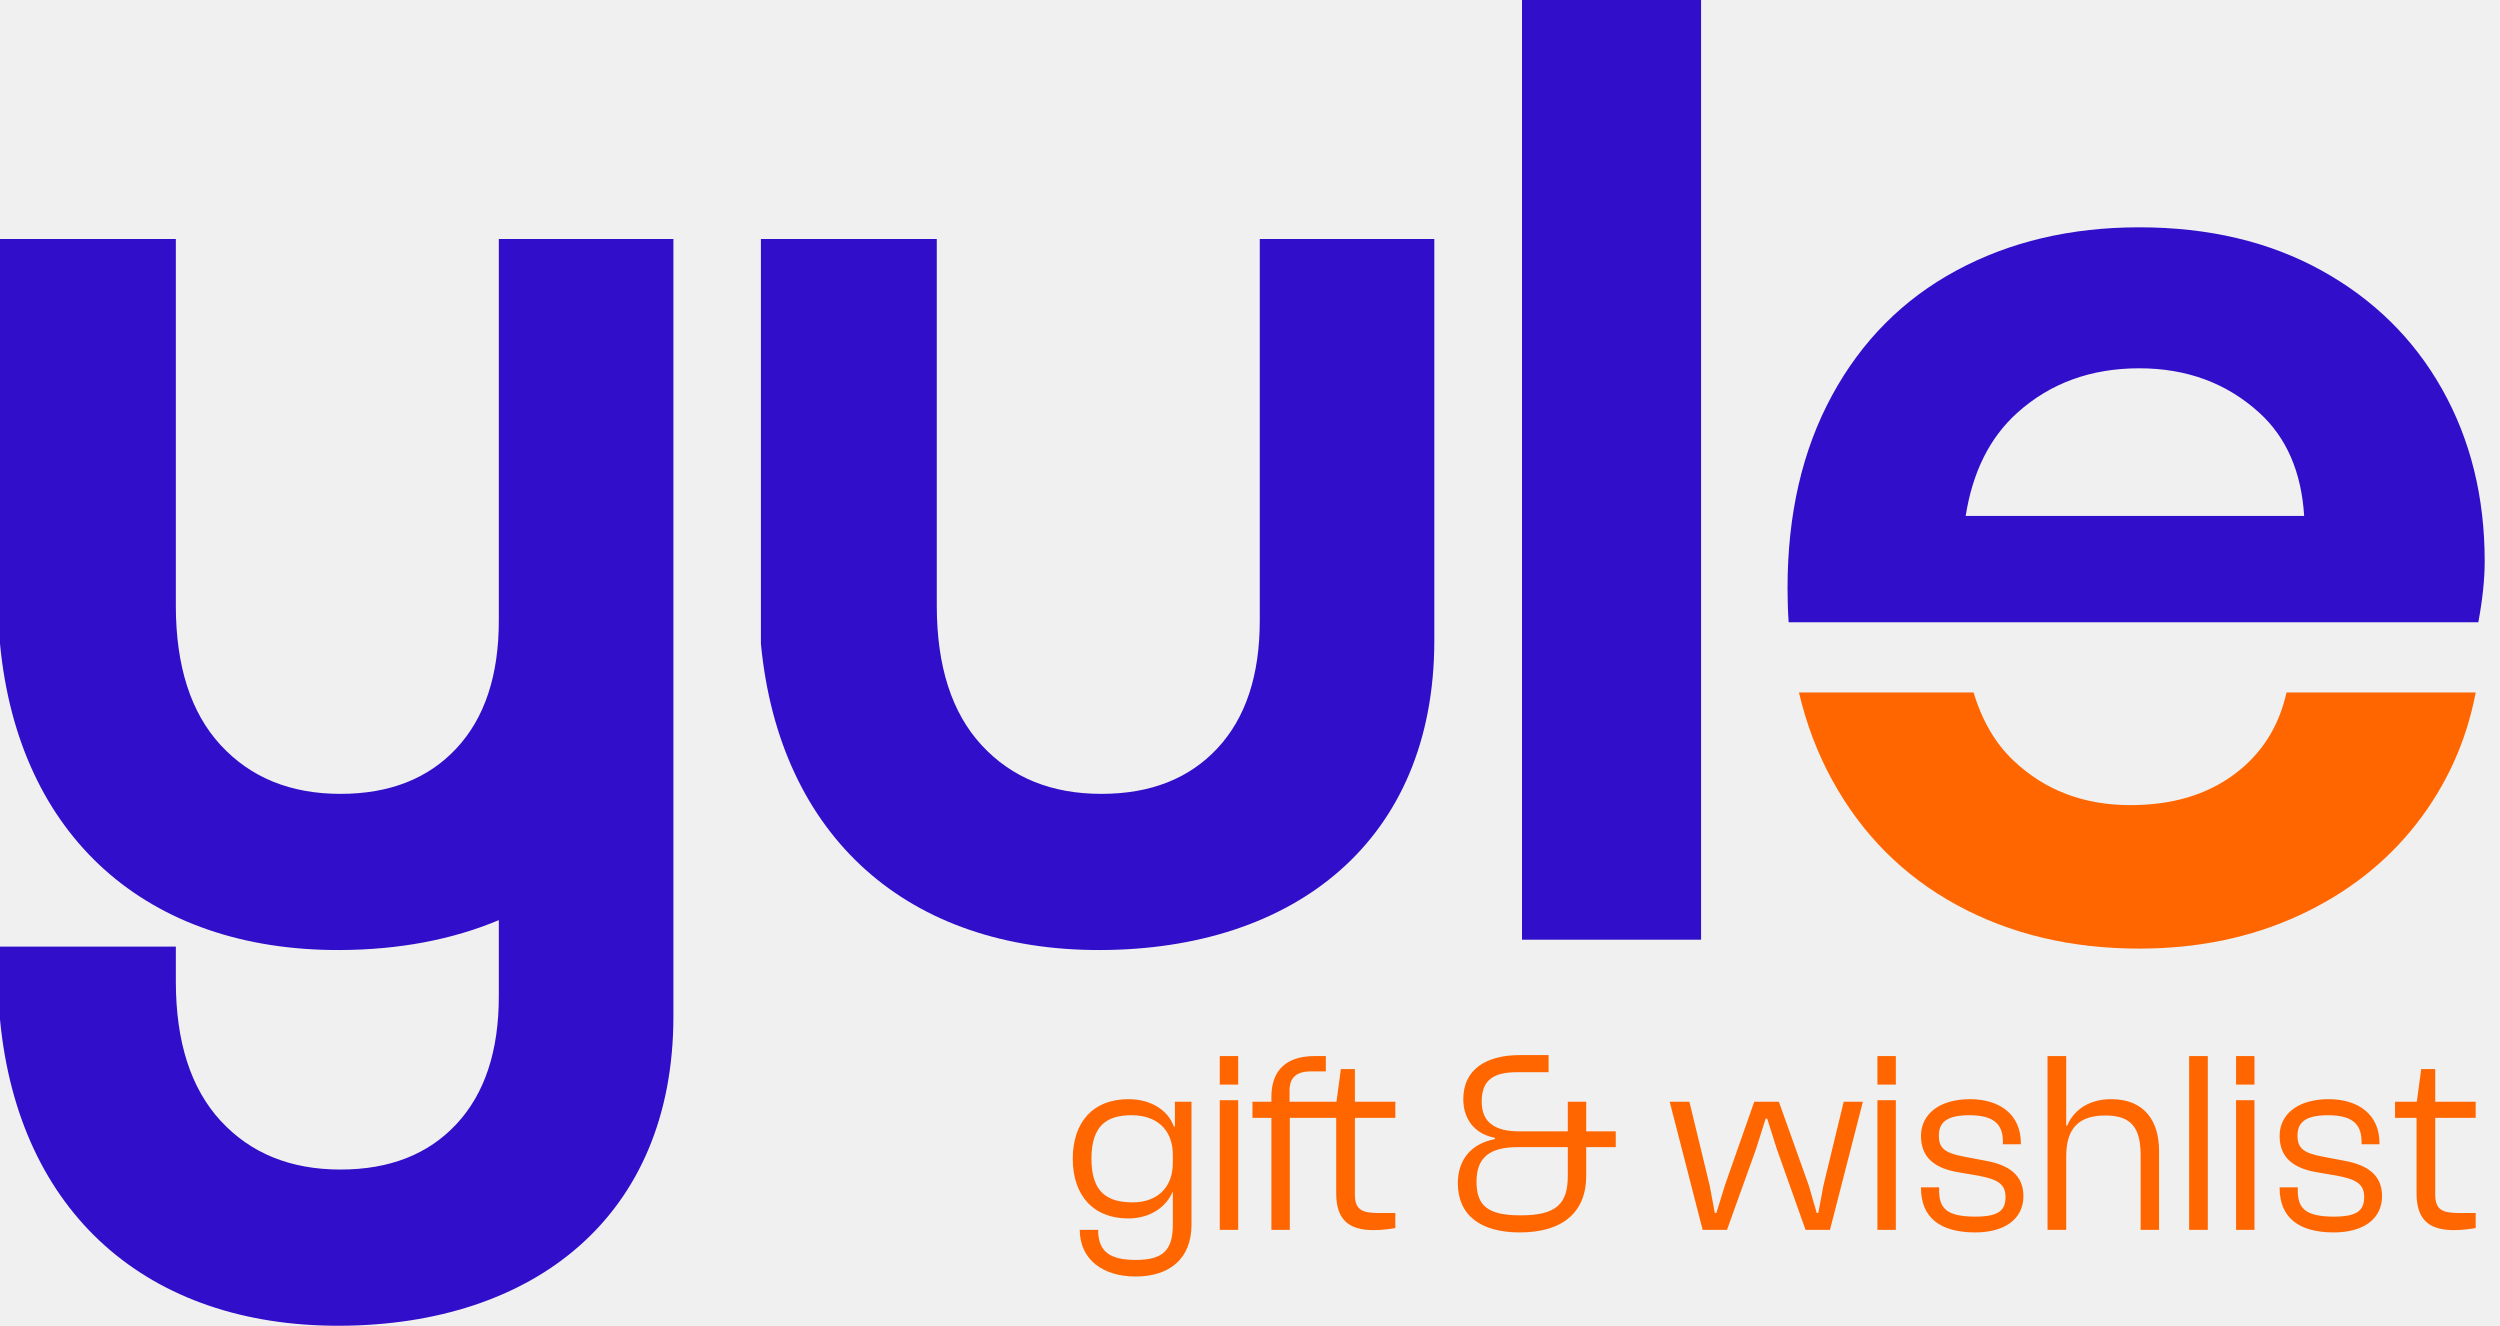
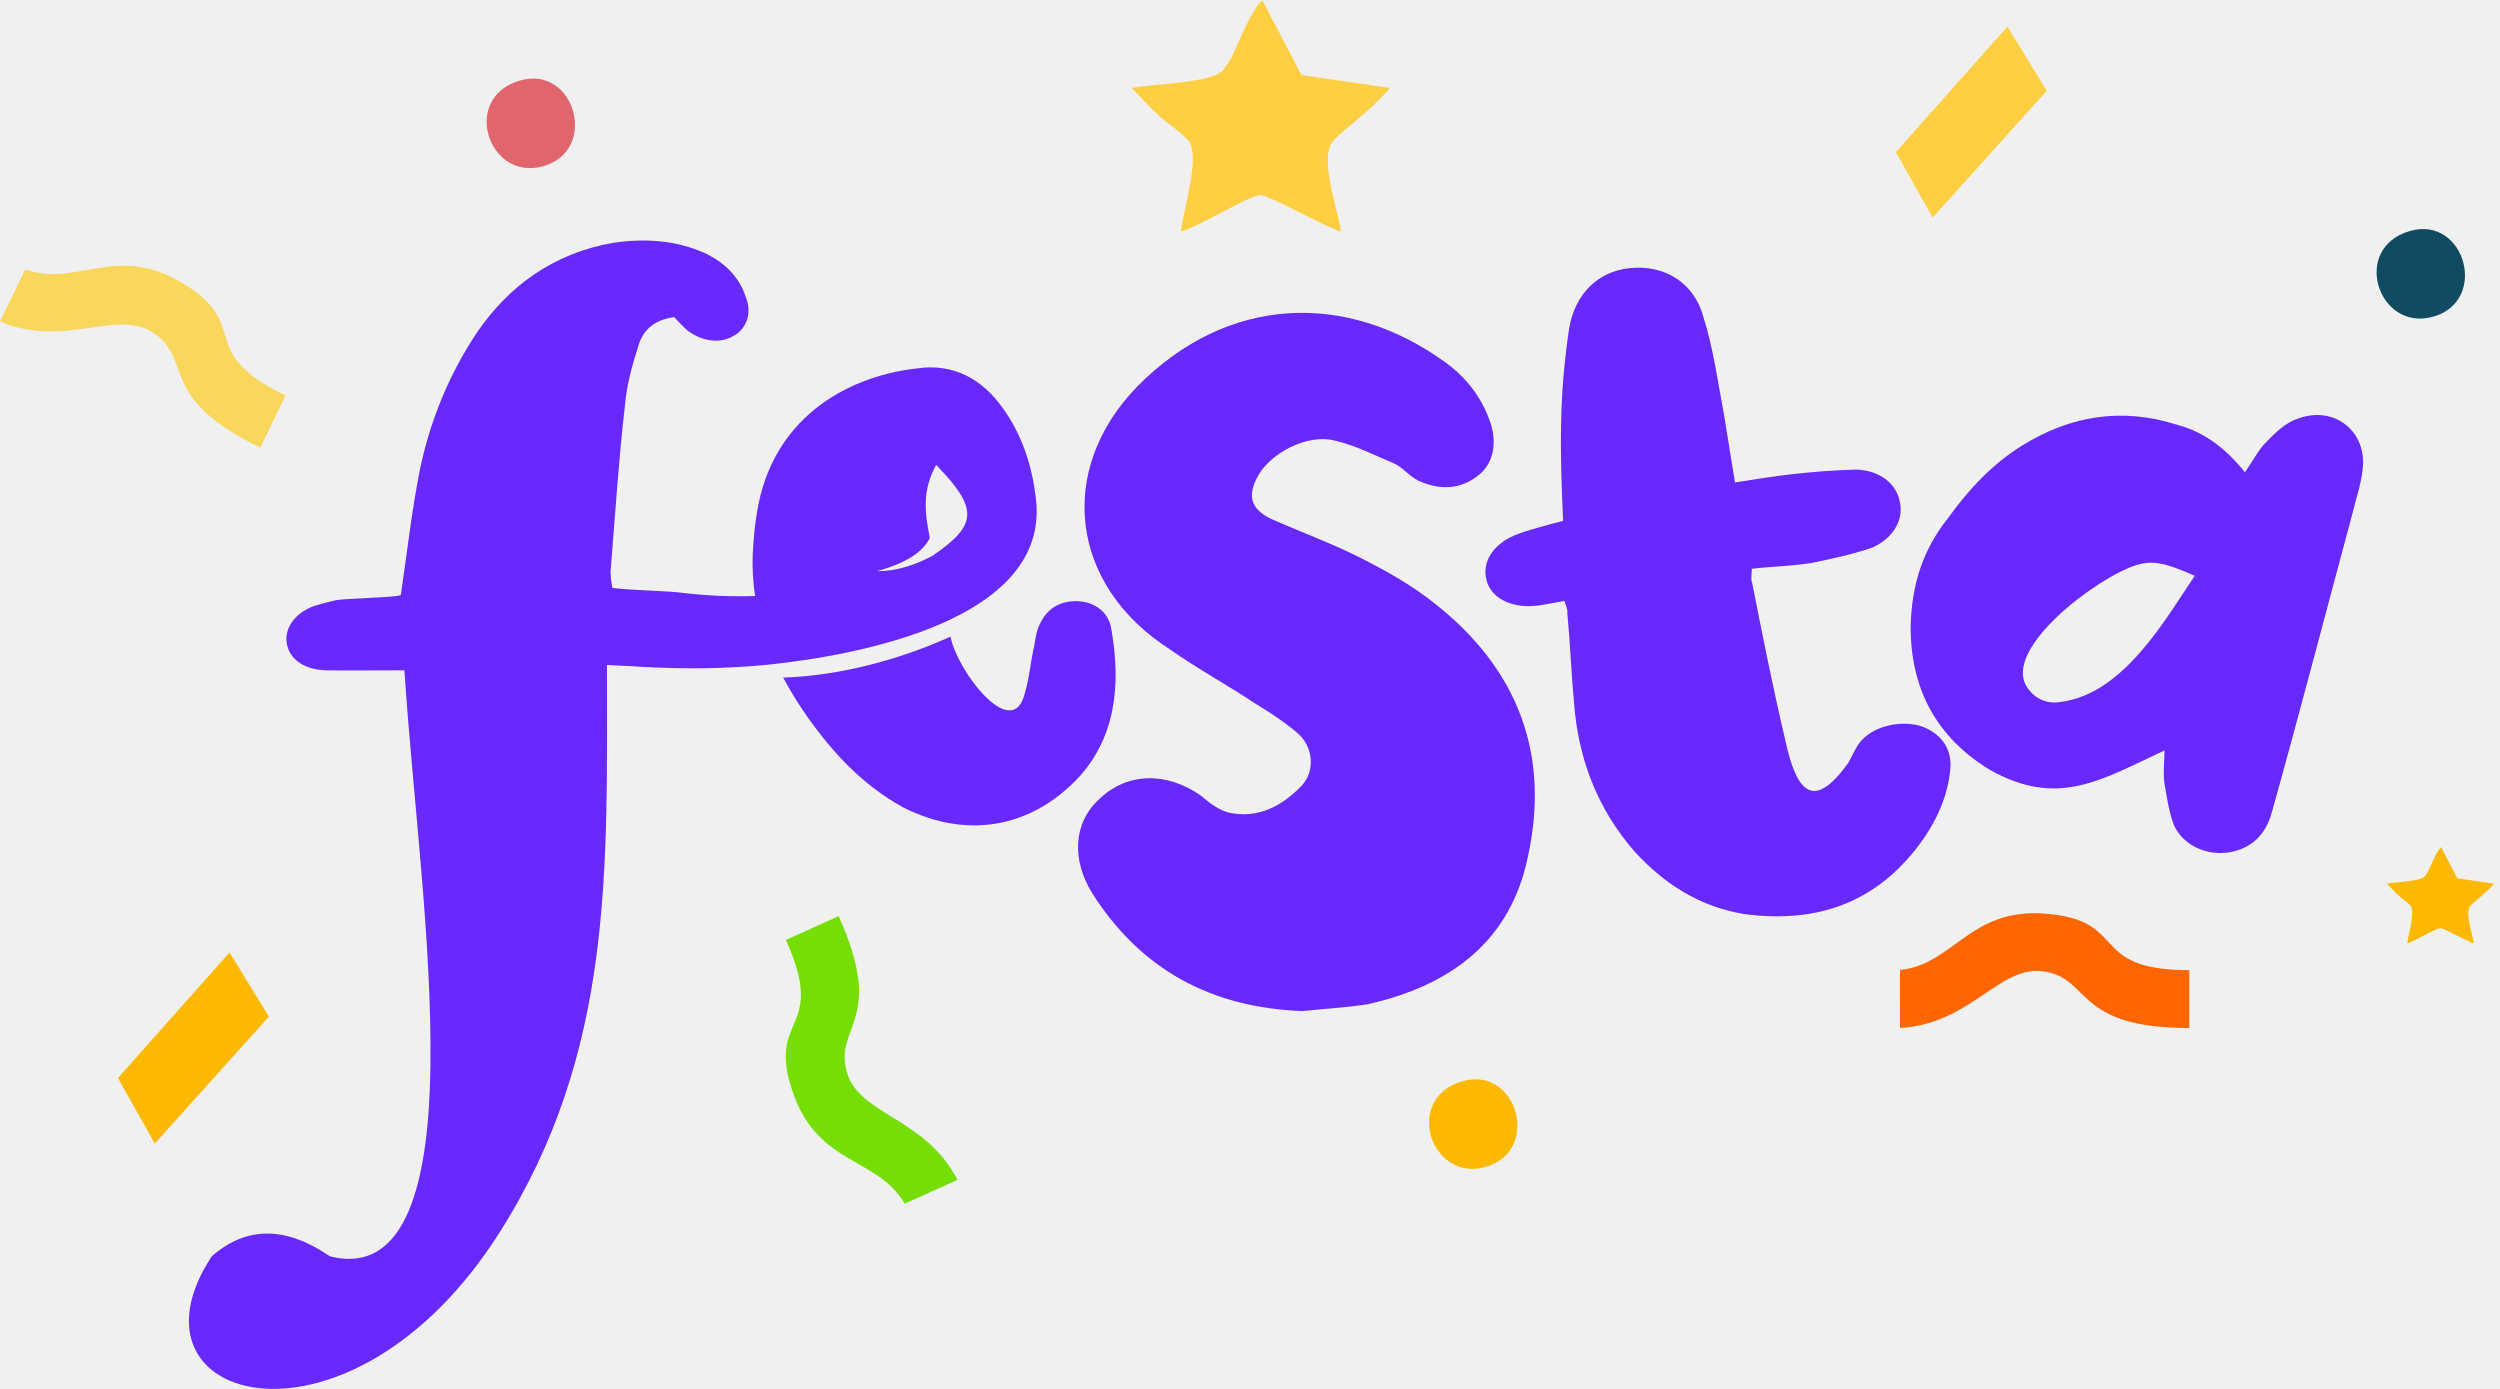
- <svg xmlns="http://www.w3.org/2000/svg" width="66" height="35" viewBox="0 0 66 35" fill="none">
-   <path d="M44.908 0V24.808H40.181V0H44.908Z" fill="#310ECA" />
-   <path fill-rule="evenodd" clip-rule="evenodd" d="M65.596 14.818C65.596 15.287 65.54 15.824 65.428 16.427H51.817H47.22C47.2 16.132 47.191 15.83 47.191 15.522C47.191 13.578 47.581 11.885 48.364 10.443C49.146 9.002 50.241 7.901 51.649 7.141C53.057 6.381 54.666 6.001 56.477 6.001C58.309 6.001 59.913 6.381 61.288 7.141C62.662 7.901 63.724 8.946 64.472 10.275C65.221 11.605 65.596 13.12 65.596 14.818V14.818ZM51.894 13.621H60.83C60.757 12.456 60.362 11.548 59.645 10.896C58.784 10.113 57.728 9.723 56.477 9.723C55.203 9.723 54.13 10.113 53.258 10.896C52.532 11.548 52.077 12.456 51.894 13.621H51.894Z" fill="#310ECA" />
-   <path fill-rule="evenodd" clip-rule="evenodd" d="M52.103 18.281C52.327 19.028 52.678 19.628 53.158 20.081C53.985 20.864 55.013 21.255 56.242 21.255C57.338 21.255 58.248 20.986 58.974 20.45C59.699 19.916 60.161 19.192 60.364 18.281H65.359C65.113 19.573 64.588 20.733 63.786 21.758C62.981 22.786 61.947 23.59 60.684 24.172C59.421 24.753 58.019 25.043 56.477 25.043C54.666 25.043 53.057 24.657 51.65 23.887C50.241 23.116 49.146 22.015 48.364 20.584C47.978 19.879 47.688 19.111 47.492 18.281H52.103Z" fill="#FF6600" />
-   <path fill-rule="evenodd" clip-rule="evenodd" d="M37.866 16.909V6.309H33.258V16.382C33.258 17.831 32.885 18.956 32.139 19.756C31.392 20.557 30.371 20.958 29.076 20.958C27.759 20.958 26.706 20.53 25.916 19.674C25.126 18.818 24.731 17.589 24.731 15.987V6.309H20.088V16.995C20.576 22.105 23.98 25.101 29.063 25.081C34.159 25.061 37.866 22.22 37.866 16.909Z" fill="#310ECA" />
-   <path fill-rule="evenodd" clip-rule="evenodd" d="M17.778 16.909V16.227V6.309H13.169V16.227V16.382C13.169 17.83 12.797 18.955 12.05 19.757C11.304 20.557 10.283 20.958 8.988 20.958C7.671 20.958 6.618 20.529 5.828 19.674C5.038 18.818 4.642 17.589 4.642 15.986V6.309H0V16.995C0.488 22.105 3.891 25.101 8.975 25.081C10.524 25.075 11.943 24.808 13.169 24.291V26.301C13.169 27.749 12.797 28.874 12.05 29.676C11.304 30.476 10.283 30.876 8.988 30.876C7.671 30.876 6.618 30.448 5.828 29.593C5.038 28.736 4.642 27.508 4.642 25.905V24.991H0V26.914C0.488 32.023 3.891 35.019 8.975 35C14.072 34.979 17.778 32.139 17.778 26.828V16.909V16.909Z" fill="#310ECA" />
-   <path d="M29.786 32.167C30.375 32.167 30.799 31.852 30.956 31.462H30.963V32.324C30.963 33.002 30.71 33.262 29.984 33.262C29.272 33.262 28.991 33.022 28.991 32.468H28.506C28.506 33.248 29.115 33.7 29.977 33.7C30.867 33.7 31.456 33.242 31.456 32.324V29.086H31.018V29.743H30.991C30.84 29.312 30.388 29.018 29.793 29.018C28.848 29.018 28.321 29.634 28.321 30.592C28.321 31.551 28.855 32.167 29.786 32.167H29.786ZM28.814 30.592C28.814 29.702 29.231 29.442 29.875 29.442C30.505 29.442 30.963 29.791 30.963 30.49V30.695C30.963 31.393 30.511 31.742 29.902 31.742C29.245 31.742 28.814 31.489 28.814 30.592ZM32.688 28.634V27.881H32.202V28.634H32.688ZM32.688 32.468V29.045H32.202V32.468H32.688ZM34.051 32.468V29.511H35.002V29.086H34.044V28.792C34.044 28.45 34.222 28.285 34.612 28.285H35.002V27.881H34.701C33.955 27.881 33.565 28.258 33.565 28.956V29.086H33.065V29.511H33.565V32.468H34.051V32.468ZM36.262 32.475C36.508 32.475 36.721 32.441 36.837 32.42V32.023H36.392C35.954 32.023 35.769 31.934 35.769 31.537V29.511H36.837V29.086H35.769V28.224H35.399L35.283 29.086H34.708V29.511H35.276V31.51C35.276 32.228 35.639 32.475 36.262 32.475H36.262ZM40.055 28.306H40.883V27.854H40.137C39.213 27.854 38.631 28.244 38.631 29.018C38.631 29.524 38.911 29.935 39.466 30.038V30.072C38.857 30.188 38.487 30.599 38.487 31.236C38.487 32.085 39.089 32.536 40.123 32.536C41.28 32.536 41.876 31.982 41.876 31.044V30.284H42.656V29.867H41.876V29.086H41.39V29.867H40.096C39.473 29.867 39.117 29.634 39.117 29.086C39.117 28.539 39.391 28.306 40.055 28.306L40.055 28.306ZM40.144 32.085C39.267 32.085 38.98 31.825 38.98 31.195C38.98 30.544 39.343 30.284 40.075 30.284H41.39V31.044C41.39 31.776 41.095 32.085 40.144 32.085L40.144 32.085ZM45.593 32.468L46.36 30.332L46.613 29.531H46.654L46.907 30.332L47.667 32.468H48.311L49.18 29.086H48.674L48.14 31.291L48.003 32.023H47.962L47.75 31.291L46.962 29.086H46.312L45.538 31.291L45.312 32.023H45.271L45.134 31.291L44.6 29.086H44.08L44.95 32.468H45.593H45.593ZM50.05 28.634V27.881H49.564V28.634H50.05ZM50.05 32.468V29.045H49.564V32.468H50.05ZM52.145 32.536C52.925 32.536 53.418 32.181 53.418 31.578C53.418 31.017 53.028 30.757 52.439 30.647L51.864 30.538C51.358 30.442 51.186 30.325 51.186 29.983C51.186 29.641 51.378 29.442 51.994 29.442C52.72 29.442 52.877 29.75 52.877 30.154V30.209H53.35V30.175C53.35 29.415 52.782 29.018 52.008 29.018C51.207 29.018 50.714 29.408 50.714 29.99C50.714 30.585 51.111 30.839 51.659 30.941L52.22 31.037C52.734 31.133 52.946 31.256 52.946 31.599C52.946 31.941 52.782 32.119 52.152 32.119C51.385 32.119 51.193 31.893 51.193 31.427V31.345H50.714V31.359C50.714 32.146 51.221 32.536 52.145 32.536H52.145ZM54.548 32.468V30.524C54.548 29.764 54.904 29.449 55.581 29.449C56.266 29.449 56.513 29.771 56.513 30.503V32.468H56.999V30.38C56.999 29.607 56.622 29.018 55.739 29.018C55.054 29.018 54.705 29.394 54.575 29.716H54.548V27.881H54.055V32.468H54.548V32.468ZM58.286 32.468V27.881H57.793V32.468H58.286ZM59.518 28.634V27.881H59.032V28.634H59.518ZM59.518 32.468V29.045H59.032V32.468H59.518ZM61.613 32.536C62.393 32.536 62.886 32.181 62.886 31.578C62.886 31.017 62.496 30.757 61.907 30.647L61.332 30.538C60.826 30.442 60.654 30.325 60.654 29.983C60.654 29.641 60.846 29.442 61.462 29.442C62.188 29.442 62.345 29.75 62.345 30.154V30.209H62.818V30.175C62.818 29.415 62.25 29.018 61.476 29.018C60.675 29.018 60.182 29.408 60.182 29.99C60.182 30.585 60.579 30.839 61.127 30.941L61.688 31.037C62.202 31.133 62.414 31.256 62.414 31.599C62.414 31.941 62.25 32.119 61.62 32.119C60.853 32.119 60.661 31.893 60.661 31.427V31.345H60.182V31.359C60.182 32.146 60.689 32.536 61.613 32.536H61.613ZM64.783 32.475C65.029 32.475 65.241 32.441 65.358 32.42V32.023H64.913C64.475 32.023 64.29 31.934 64.29 31.537V29.511H65.358V29.086H64.29V28.224H63.92L63.804 29.086H63.229V29.511H63.797V31.51C63.797 32.228 64.16 32.475 64.783 32.475H64.783Z" fill="#FF6600" />
+ <svg xmlns="http://www.w3.org/2000/svg" width="90" height="50" viewBox="0 0 90 50" fill="none">
+   <g clip-path="url(#clip0_21087_18124)">
+     <path fill-rule="evenodd" clip-rule="evenodd" d="M37.294 17.957C37.159 16.808 36.824 15.699 36.105 14.697C35.354 13.64 34.325 13.075 33.021 13.261C30.334 13.567 27.791 15.165 27.259 18.403C27.171 18.899 27.126 19.407 27.098 19.943C27.078 20.465 27.109 20.968 27.183 21.456C26.358 21.483 25.527 21.45 24.691 21.356C24.045 21.26 22.723 21.26 22.045 21.163C22.013 20.942 21.98 20.781 21.98 20.587C22.142 18.592 22.271 16.565 22.497 14.602C22.561 13.865 22.755 13.155 22.981 12.451C23.142 11.902 23.529 11.514 24.272 11.418C24.433 11.579 24.594 11.773 24.756 11.902C25.272 12.289 25.918 12.386 26.402 12.095C26.886 11.837 27.079 11.257 26.853 10.708C26.628 9.998 26.112 9.45 25.337 9.095C24.304 8.643 23.207 8.578 22.077 8.74C19.883 9.127 18.302 10.321 17.172 11.967C16.14 13.511 15.462 15.215 15.107 16.952C14.816 18.431 14.655 19.91 14.429 21.422C14.236 21.518 12.384 21.535 12.065 21.615C11.738 21.696 11.381 21.764 11.097 21.905C10.477 22.215 10.193 22.777 10.354 23.293C10.515 23.809 11.033 24.111 11.742 24.132C12.13 24.143 14.106 24.132 14.558 24.132C14.867 28.771 15.552 33.877 15.495 38.379C15.443 42.477 14.658 45.925 11.879 45.228C10.323 44.162 8.898 44.108 7.623 45.228C4.123 50.546 12.582 52.88 17.978 44.379C22.114 37.865 21.851 31.259 21.851 23.938C22.303 23.971 22.658 23.971 23.045 24.003C24.636 24.096 26.133 24.076 27.603 23.934L27.606 23.933L27.615 23.933L27.631 23.931L27.649 23.929L27.653 23.928L27.68 23.926C30.758 23.601 37.811 22.369 37.294 17.957ZM28.195 24.395C28.45 24.874 28.743 25.343 29.064 25.805C30.004 27.127 31.063 28.269 32.523 29.071C34.811 30.218 37.058 29.792 38.728 28.096C40.179 26.601 40.361 24.64 40.007 22.65C39.916 22.034 39.42 21.685 38.839 21.645C38.187 21.608 37.682 21.896 37.426 22.488C37.281 22.756 37.273 23.132 37.189 23.44C37.087 23.98 37.031 24.533 36.858 25.077C36.373 26.621 34.477 24.192 34.218 22.92C33.144 23.407 30.837 24.302 28.195 24.395H28.195ZM33.701 16.736C35.229 18.311 35.191 18.893 33.6 19.987L33.598 19.992C32.942 20.348 32.27 20.564 31.574 20.562C32.505 20.302 33.199 19.931 33.473 19.366C33.309 18.516 33.172 17.696 33.701 16.736Z" fill="#6829FE" />
+     <path fill-rule="evenodd" clip-rule="evenodd" d="M46.88 36.399C47.668 36.316 48.456 36.275 49.245 36.151C52.191 35.487 54.391 33.91 55.013 30.797C55.802 27.146 54.639 24.117 51.735 21.793C50.864 21.087 49.909 20.548 48.913 20.05C47.917 19.552 46.797 19.137 45.759 18.681C45.013 18.307 44.888 17.851 45.303 17.104C45.759 16.316 47.046 15.61 48.041 15.859C48.788 16.025 49.494 16.398 50.2 16.689C50.532 16.855 50.739 17.145 51.071 17.311C51.818 17.643 52.565 17.643 53.229 17.104C53.768 16.689 53.934 15.9 53.602 15.071C53.312 14.282 52.772 13.577 52.026 13.038C48.457 10.465 44.182 10.631 40.946 13.909C37.999 16.939 38.539 21.088 42.108 23.37C43.104 24.075 44.182 24.657 45.178 25.32C45.718 25.652 46.174 25.943 46.672 26.358C47.295 26.855 47.378 27.81 46.797 28.349C46.133 29.013 45.303 29.47 44.265 29.262C43.892 29.179 43.518 28.889 43.228 28.64C41.983 27.768 40.572 27.81 39.576 28.764C38.621 29.636 38.58 30.964 39.327 32.167C41.07 34.906 43.601 36.275 46.88 36.399H46.88Z" fill="#6829FE" />
+     <path fill-rule="evenodd" clip-rule="evenodd" d="M56.318 21.634C56.379 21.798 56.441 21.963 56.423 22.07C56.525 23.133 56.565 24.242 56.666 25.305C56.809 27.268 57.489 29.11 58.855 30.666C59.912 31.819 61.197 32.657 62.841 32.914C65.26 33.221 67.248 32.587 68.773 30.808C69.564 29.879 70.123 28.814 70.214 27.649C70.269 26.909 69.831 26.352 69.097 26.122C68.335 25.931 67.395 26.153 66.934 26.75C66.763 26.987 66.665 27.246 66.528 27.477C65.332 29.133 64.695 28.644 64.265 26.623C63.823 24.744 63.454 22.887 63.073 20.962C63.023 20.866 63.064 20.685 63.065 20.476C63.818 20.389 64.513 20.381 65.226 20.266C65.934 20.117 66.709 19.958 67.434 19.701C68.211 19.332 68.554 18.65 68.382 18.016C68.25 17.41 67.686 16.944 66.844 16.905C66.081 16.924 65.289 16.982 64.536 17.068C63.852 17.144 63.207 17.248 62.459 17.369C62.322 16.52 62.197 15.739 62.076 14.992C61.84 13.741 61.682 12.547 61.326 11.42C60.982 10.152 59.905 9.524 58.671 9.653C57.54 9.766 56.693 10.565 56.483 11.853C56.319 12.994 56.217 14.091 56.199 15.278C56.176 16.431 56.216 17.54 56.272 18.75C55.903 18.844 55.603 18.928 55.337 19.005C55.037 19.088 54.771 19.166 54.51 19.278C53.728 19.613 53.345 20.267 53.512 20.867C53.65 21.507 54.372 21.878 55.198 21.815C55.543 21.794 55.91 21.7 56.318 21.634Z" fill="#6829FE" />
+     <path fill-rule="evenodd" clip-rule="evenodd" d="M80.819 17.003C80.111 16.131 79.369 15.555 78.353 15.285C76.375 14.657 74.516 14.968 72.783 16.048C71.719 16.711 70.866 17.625 70.119 18.665C69.214 19.803 68.822 21.06 68.783 22.534C68.773 24.756 69.678 26.517 71.626 27.71C74.07 29.087 75.615 28.097 77.922 27.015C77.921 27.453 77.865 27.844 77.918 28.194C78.006 28.686 78.079 29.242 78.27 29.724C78.609 30.444 79.435 30.804 80.237 30.687C81.008 30.562 81.557 30.083 81.782 29.259C82.774 25.715 83.709 22.123 84.683 18.507C84.802 17.996 84.992 17.467 85.054 16.908C85.23 15.568 84.075 14.591 82.753 15.059C82.317 15.194 81.933 15.543 81.573 15.931C81.314 16.175 81.122 16.568 80.818 17.003H80.819ZM79.01 20.729C77.931 22.332 76.438 24.985 74.181 25.27C73.689 25.358 73.231 25.151 72.961 24.717C72.101 23.338 75.491 20.788 76.909 20.342C77.487 20.173 77.911 20.238 79.01 20.729L79.01 20.729Z" fill="#6829FE" />
+     <path fill-rule="evenodd" clip-rule="evenodd" d="M40.739 3.165C40.978 3.414 41.358 3.828 41.663 4.11C42.008 4.429 42.452 4.713 42.758 5.031C43.25 5.544 42.608 7.527 42.506 8.335C43.227 8.141 44.953 7.026 45.382 7.027C45.715 7.029 47.623 8.147 48.275 8.335C48.165 7.472 47.441 5.637 48.026 5.035C48.488 4.56 49.194 4.124 50.041 3.165L46.852 2.703L45.441 0C44.839 0.629 44.477 2.047 44.014 2.545C43.604 2.988 41.455 3.022 40.739 3.165V3.165Z" fill="#FFCE42" />
+     <path fill-rule="evenodd" clip-rule="evenodd" d="M32.568 43.332L34.471 42.474C33.306 40.223 30.934 40.144 30.491 38.607C30.004 36.917 31.91 36.79 30.192 32.98L28.293 33.837C29.822 37.228 27.507 36.499 28.582 39.435C29.508 41.961 31.605 41.669 32.568 43.332V43.332Z" fill="#75DF03" />
+     <path d="M86.757 8.316C84.618 8.933 85.616 11.959 87.593 11.401C89.605 10.834 88.739 7.745 86.757 8.316Z" fill="#104A63" />
+     <path fill-rule="evenodd" clip-rule="evenodd" d="M68.401 34.92L68.402 37.007C70.932 36.871 71.98 34.741 73.563 34.969C75.303 35.219 74.637 37.009 78.815 37.009V34.925C75.094 34.925 76.711 33.114 73.592 32.888C70.91 32.694 70.313 34.726 68.401 34.92V34.92Z" fill="#FF6600" />
+     <path fill-rule="evenodd" clip-rule="evenodd" d="M0.91 9.697L0 11.576C2.338 12.556 4.208 11.096 5.534 11.991C6.992 12.974 5.612 14.295 9.372 16.115L10.28 14.24C6.932 12.619 9.176 11.693 6.467 10.131C4.138 8.786 2.715 10.356 0.91 9.697Z" fill="#F9D75D" />
+     <path fill-rule="evenodd" clip-rule="evenodd" d="M72.267 0.956L73.684 3.266L69.576 7.833L68.251 5.476L72.267 0.956Z" fill="#FFCE42" />
+     <path fill-rule="evenodd" clip-rule="evenodd" d="M85.927 31.81C86.025 31.914 86.184 32.086 86.31 32.203C86.453 32.335 86.637 32.453 86.765 32.586C86.969 32.799 86.703 33.622 86.66 33.958C86.96 33.877 87.677 33.414 87.855 33.415C87.993 33.415 88.785 33.88 89.056 33.958C89.011 33.599 88.71 32.837 88.953 32.587C89.144 32.39 89.438 32.209 89.79 31.811L88.465 31.619L87.879 30.496C87.629 30.757 87.478 31.346 87.287 31.553C87.116 31.737 86.224 31.751 85.926 31.811L85.927 31.81Z" fill="#FCB900" />
+     <path fill-rule="evenodd" clip-rule="evenodd" d="M8.263 34.289L9.681 36.599L5.573 41.167L4.247 38.809L8.263 34.289Z" fill="#FCB900" />
+     <path fill-rule="evenodd" clip-rule="evenodd" d="M18.719 2.899C16.58 3.516 17.578 6.542 19.555 5.984C21.567 5.417 20.701 2.328 18.719 2.899Z" fill="#E1656D" />
+     <path fill-rule="evenodd" clip-rule="evenodd" d="M52.645 38.925C50.506 39.542 51.504 42.568 53.481 42.01C55.493 41.443 54.627 38.354 52.645 38.925Z" fill="#FCB900" />
+   </g>
+   <defs>
+     <clipPath id="clip0_21087_18124">
+       <rect width="89.79" height="50" fill="white" />
+     </clipPath>
+   </defs>
</svg>
